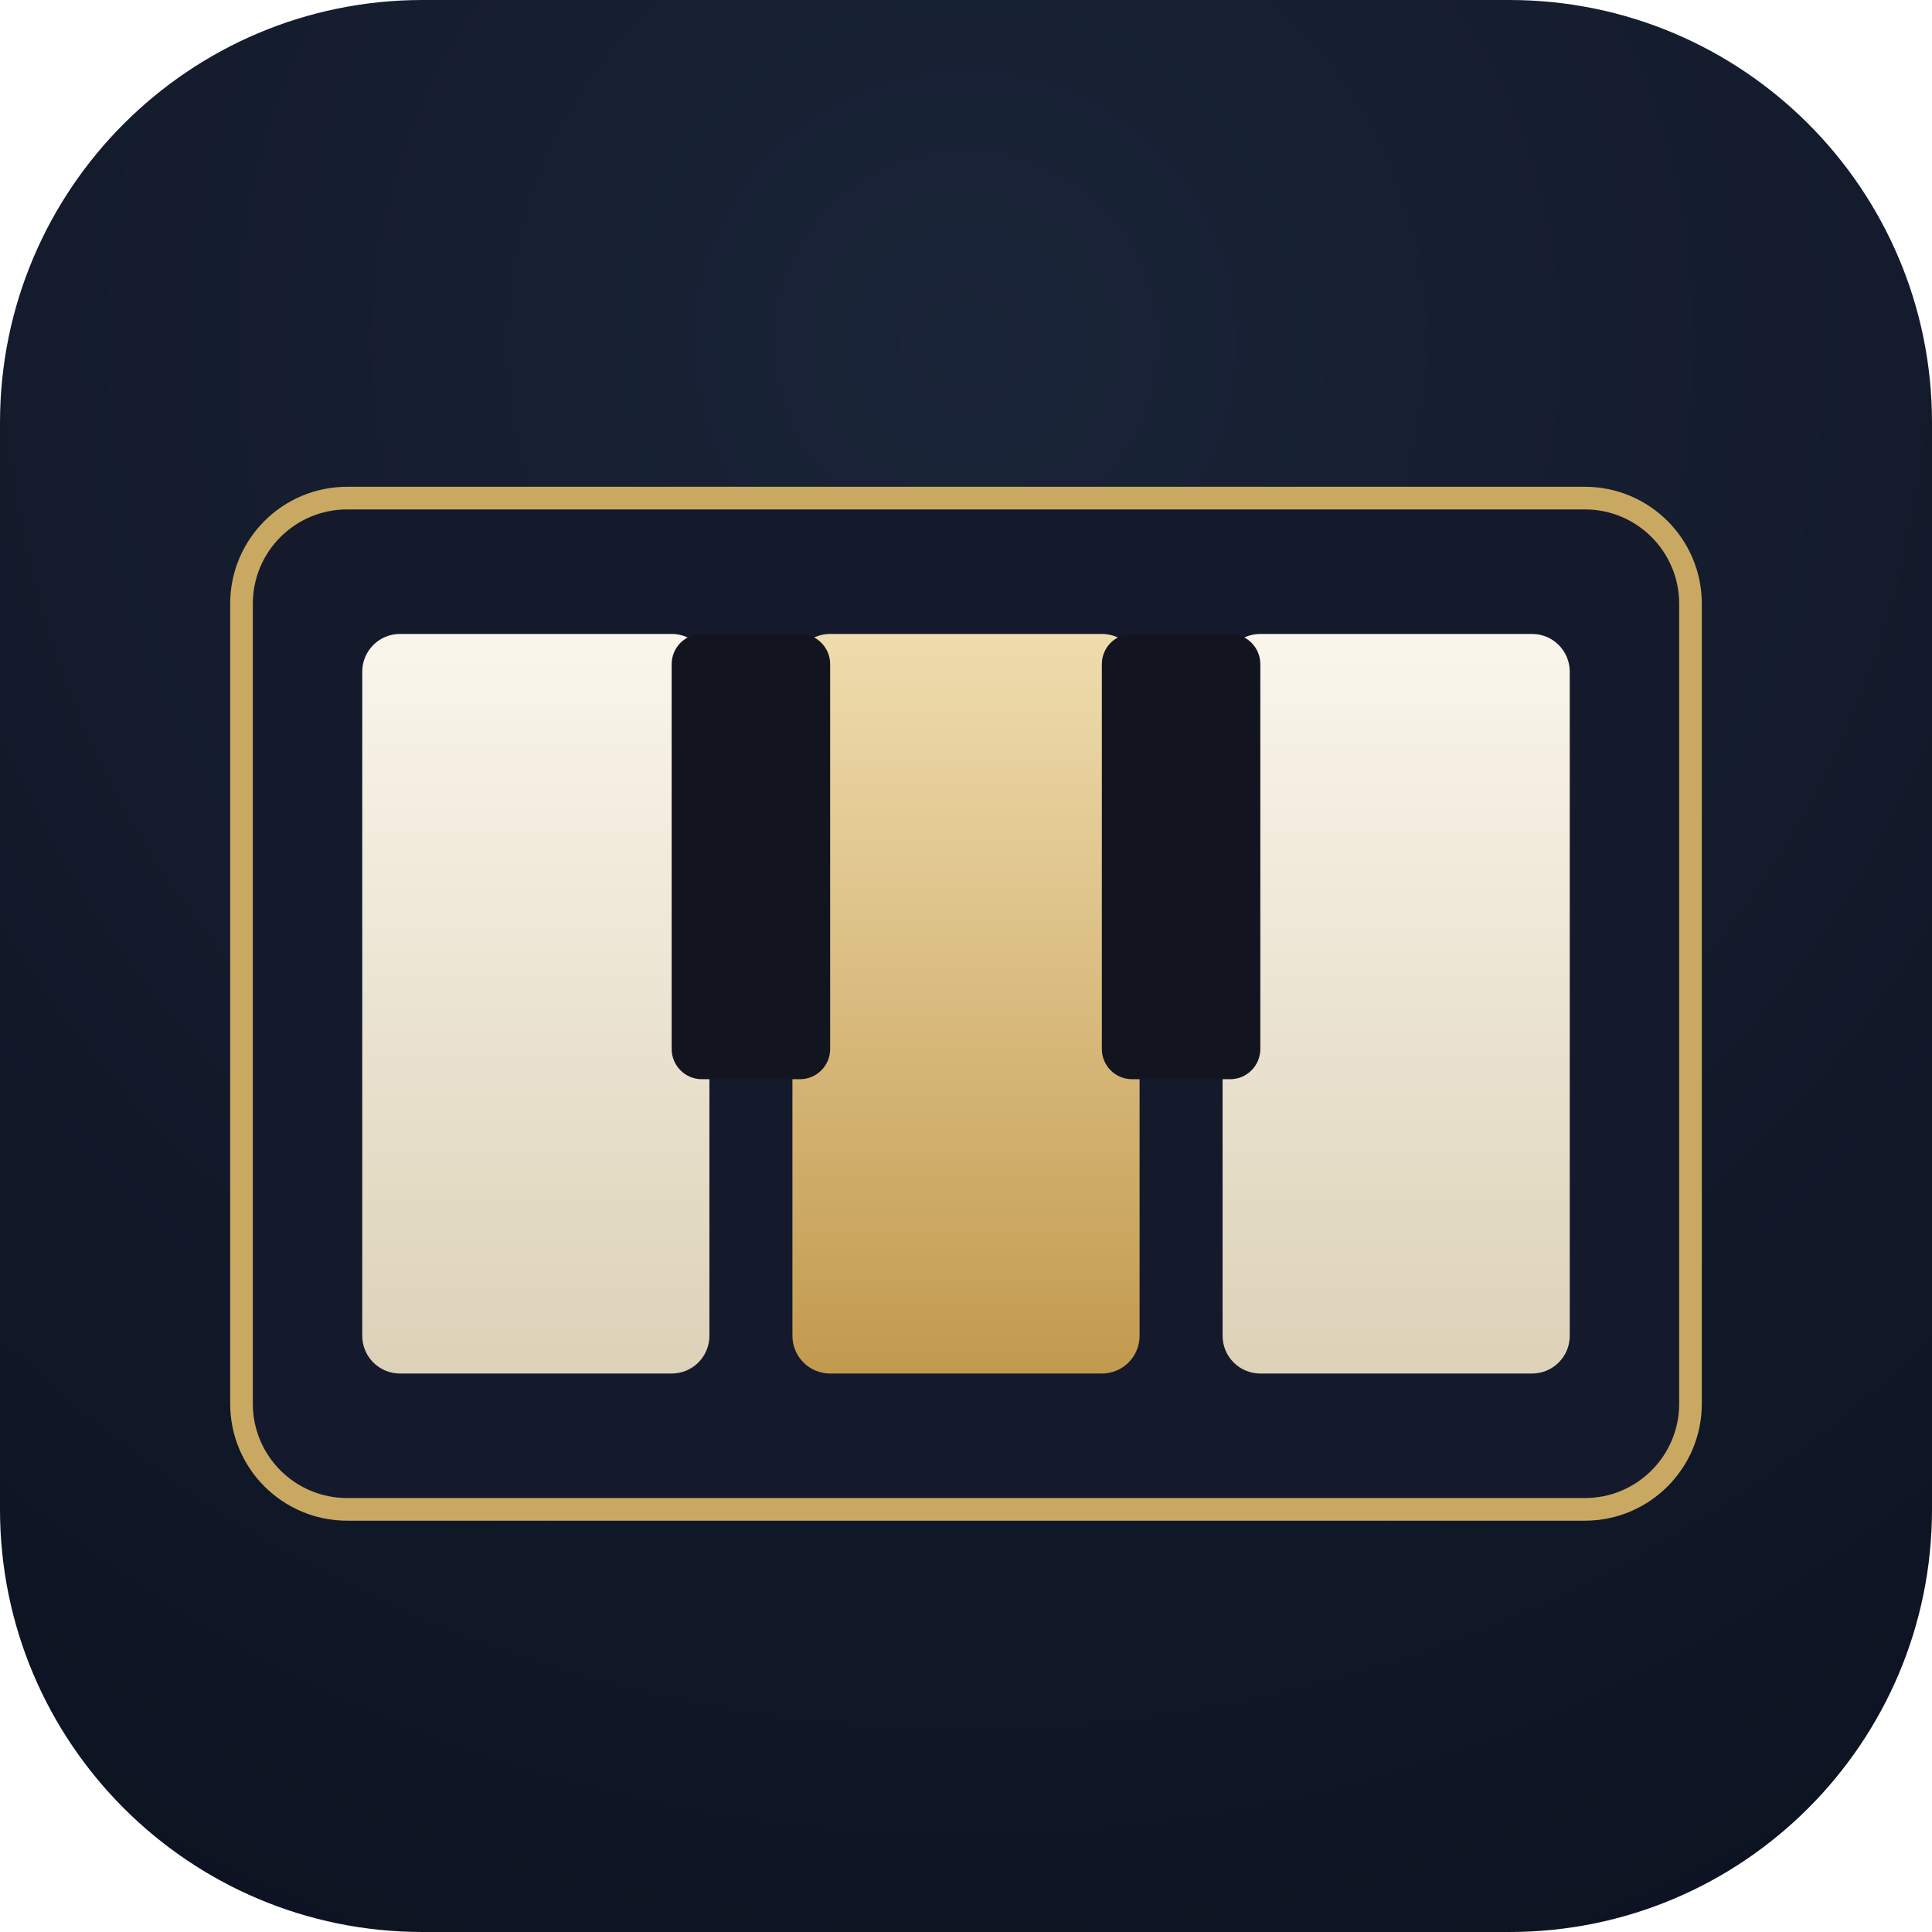
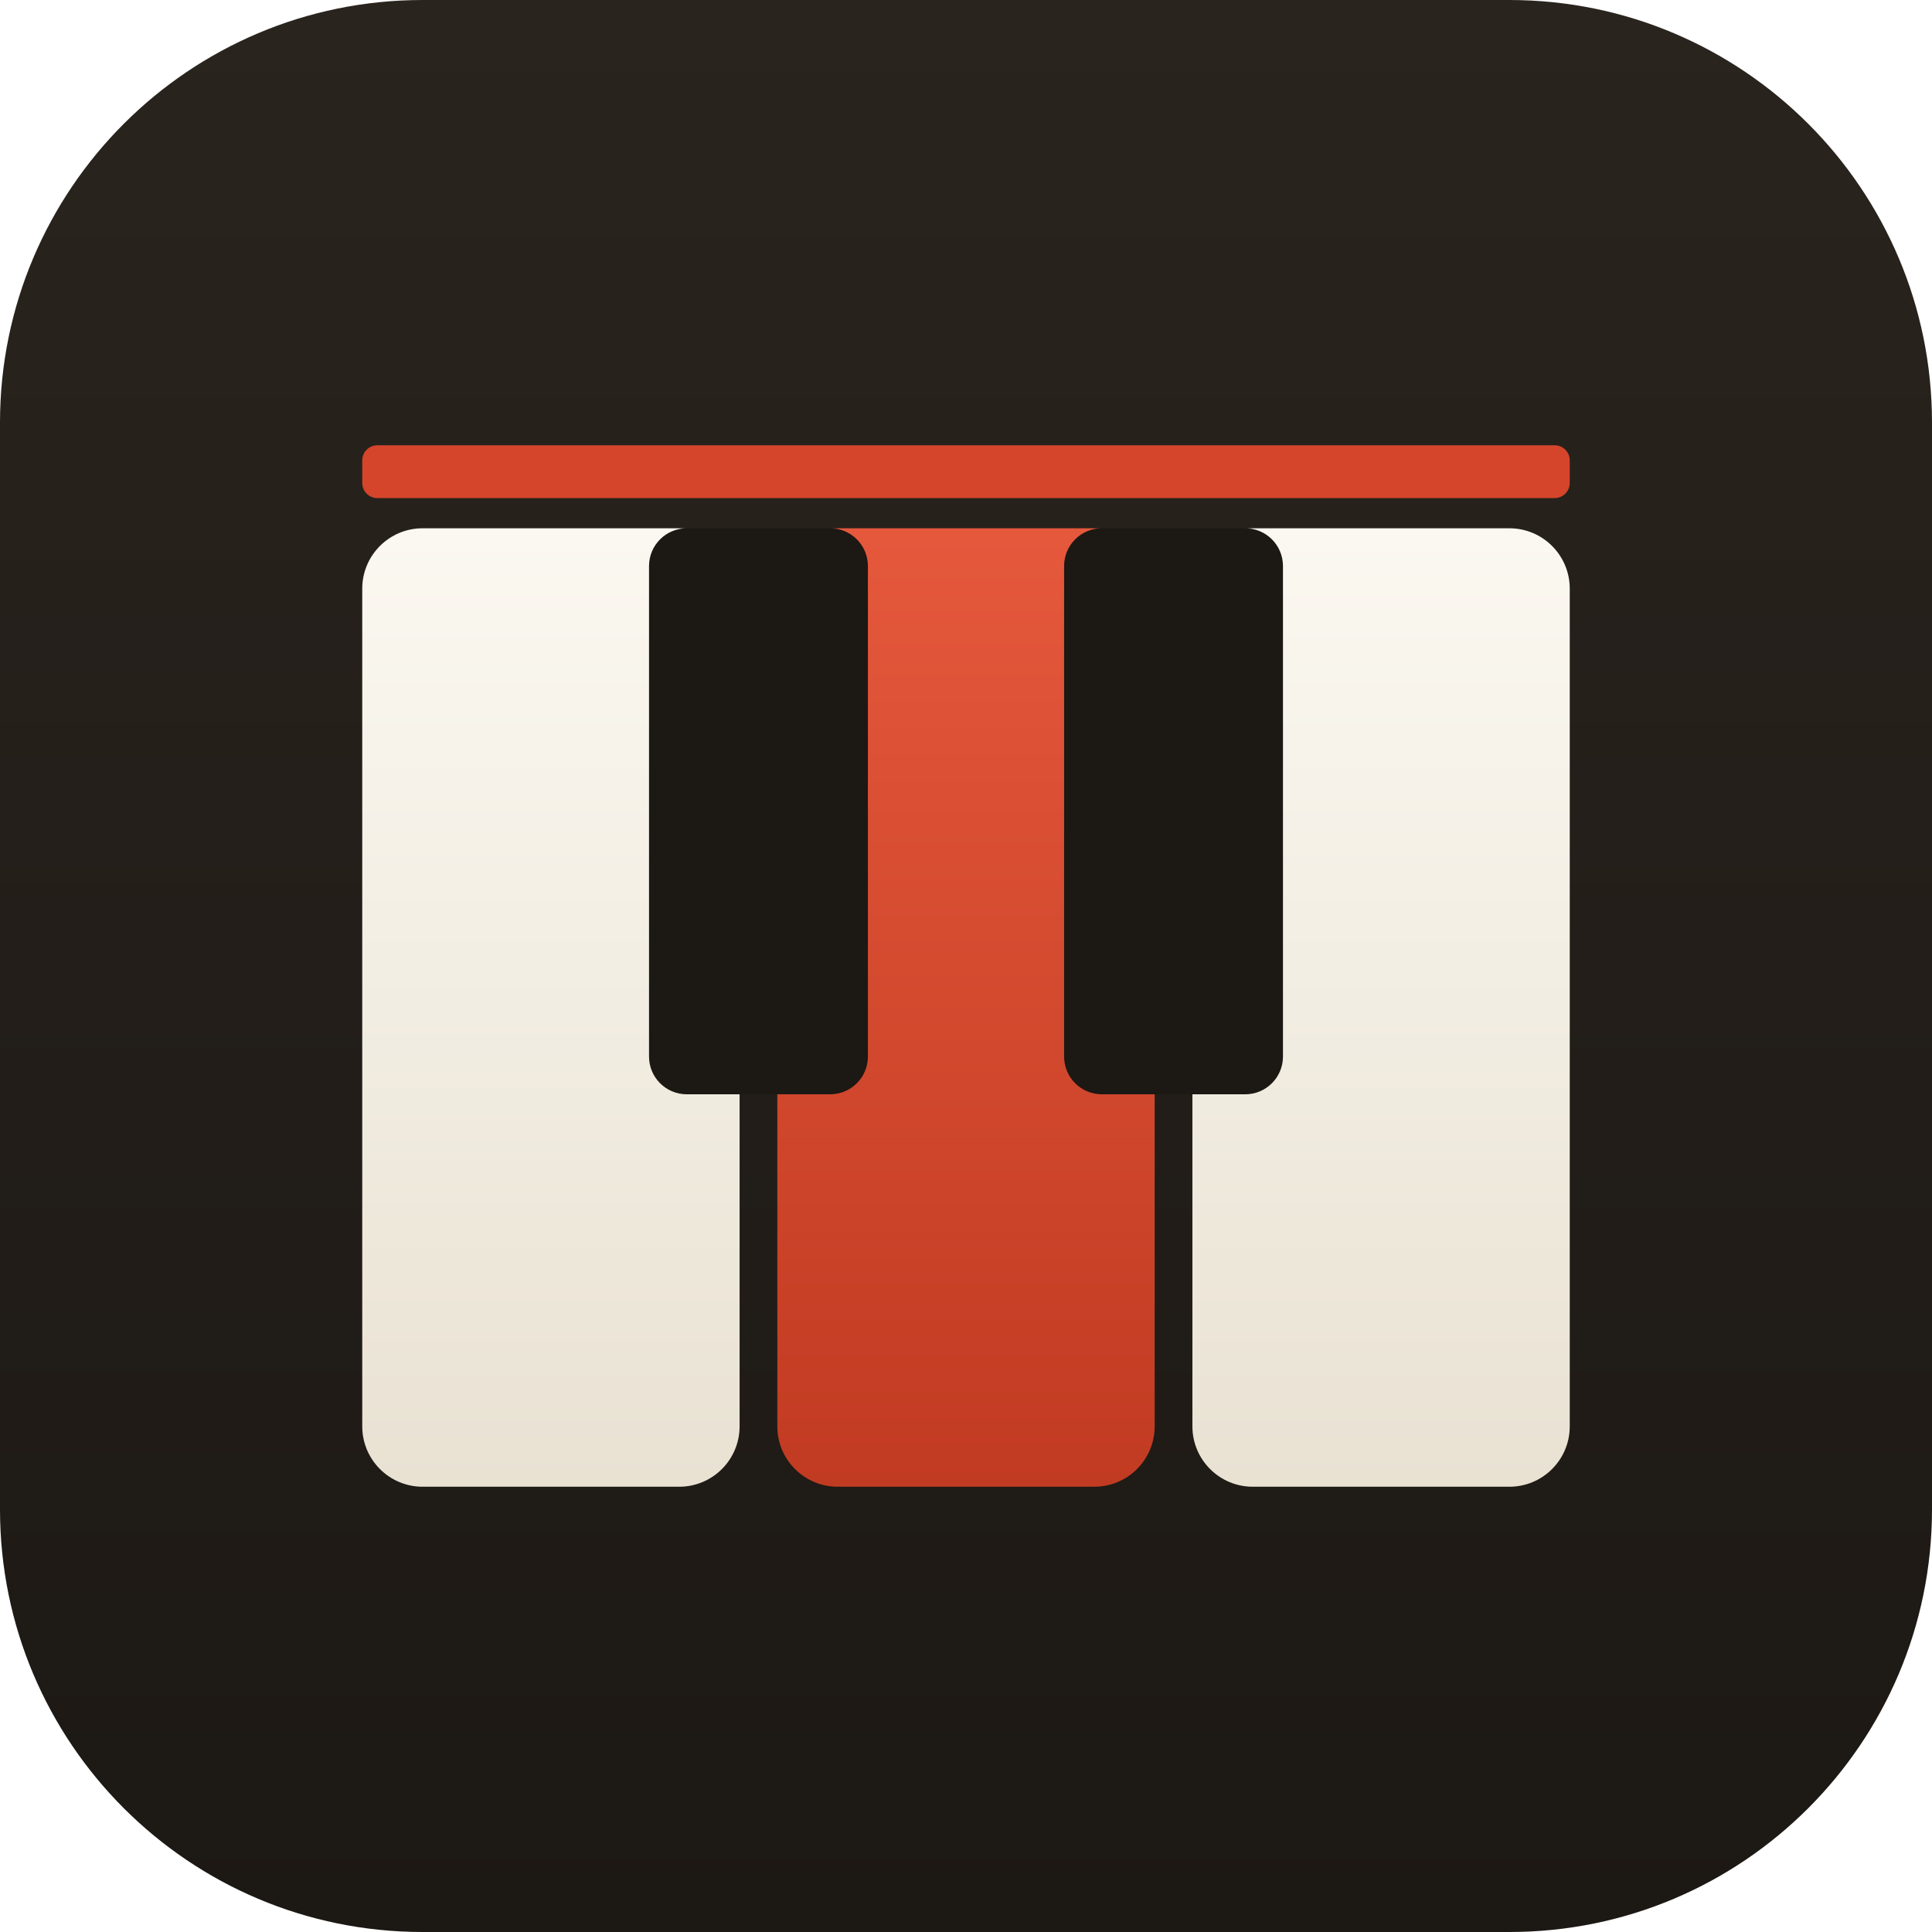
<svg xmlns="http://www.w3.org/2000/svg" viewBox="0 0 512 512">
  <defs>
-     <radialGradient id="bg" cx="50%" cy="18%" r="95%">
-       <stop offset="0%" stop-color="#1a2438" />
-       <stop offset="100%" stop-color="#0c1220" />
-     </radialGradient>
+     <linearGradient id="bg" x1="0" y1="0" x2="0" y2="1">
+       <stop offset="0%" stop-color="#2a241e" />
+       <stop offset="100%" stop-color="#1c1814" />
+     </linearGradient>
    <linearGradient id="w" x1="0" y1="0" x2="0" y2="1">
-       <stop offset="0%" stop-color="#faf6ec" />
-       <stop offset="100%" stop-color="#ddd2b8" />
+       <stop offset="0%" stop-color="#fbf8f1" />
+       <stop offset="100%" stop-color="#e9e2d3" />
    </linearGradient>
    <linearGradient id="a" x1="0" y1="0" x2="0" y2="1">
-       <stop offset="0%" stop-color="#efdcae" />
-       <stop offset="100%" stop-color="#c29a4e" />
+       <stop offset="0%" stop-color="#e5583c" />
+       <stop offset="100%" stop-color="#c13b22" />
    </linearGradient>
  </defs>
  <rect width="512" height="512" rx="112" fill="url(#bg)" />
-   <rect x="64" y="132" width="384" height="268" rx="28" fill="#141a2c" stroke="#c9a962" stroke-width="6" />
-   <rect x="96" y="168" width="92" height="196" rx="10" fill="url(#w)" />
-   <rect x="210" y="168" width="92" height="196" rx="10" fill="url(#a)" />
-   <rect x="324" y="168" width="92" height="196" rx="10" fill="url(#w)" />
-   <rect x="178" y="168" width="42" height="118" rx="8" fill="#12151f" />
-   <rect x="292" y="168" width="42" height="118" rx="8" fill="#12151f" />
+   <rect x="96" y="118" width="320" height="14" rx="4" fill="#d4452b" />
+   <rect x="96" y="140" width="100" height="254" rx="16" fill="url(#w)" />
+   <rect x="206" y="140" width="100" height="254" rx="16" fill="url(#a)" />
+   <rect x="316" y="140" width="100" height="254" rx="16" fill="url(#w)" />
+   <rect x="172" y="140" width="58" height="150" rx="10" fill="#1c1814" />
+   <rect x="282" y="140" width="58" height="150" rx="10" fill="#1c1814" />
</svg>
